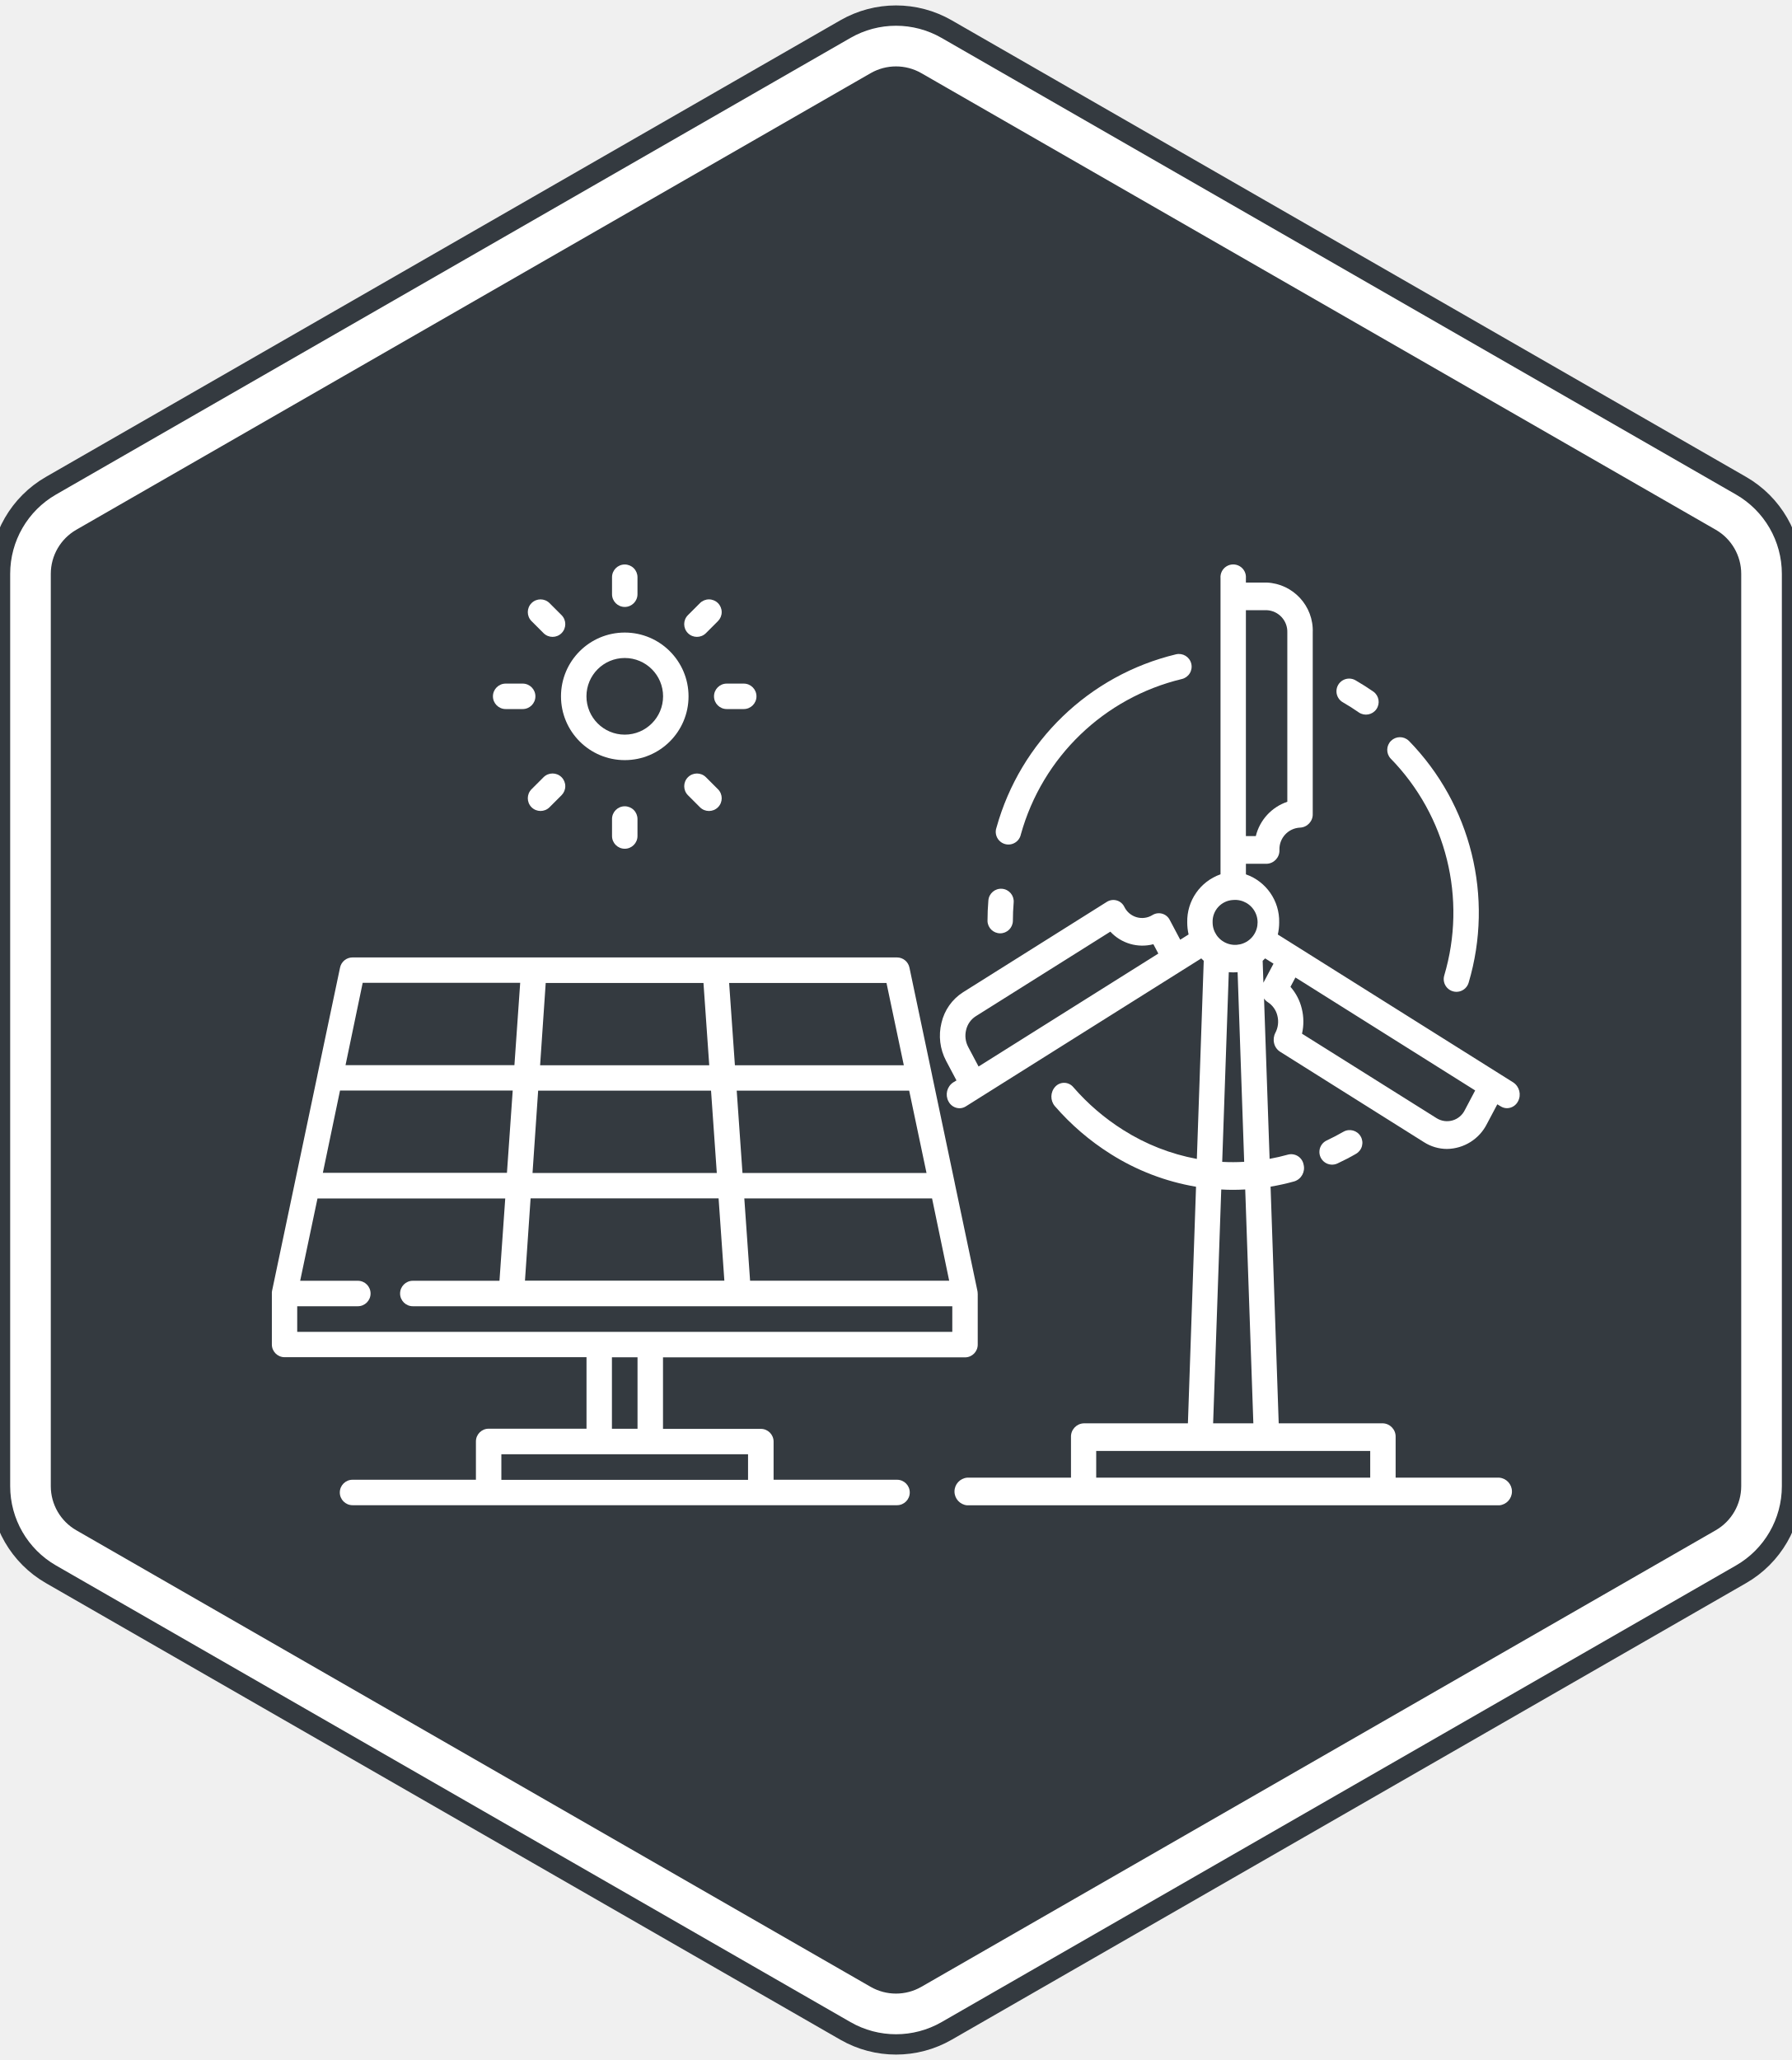
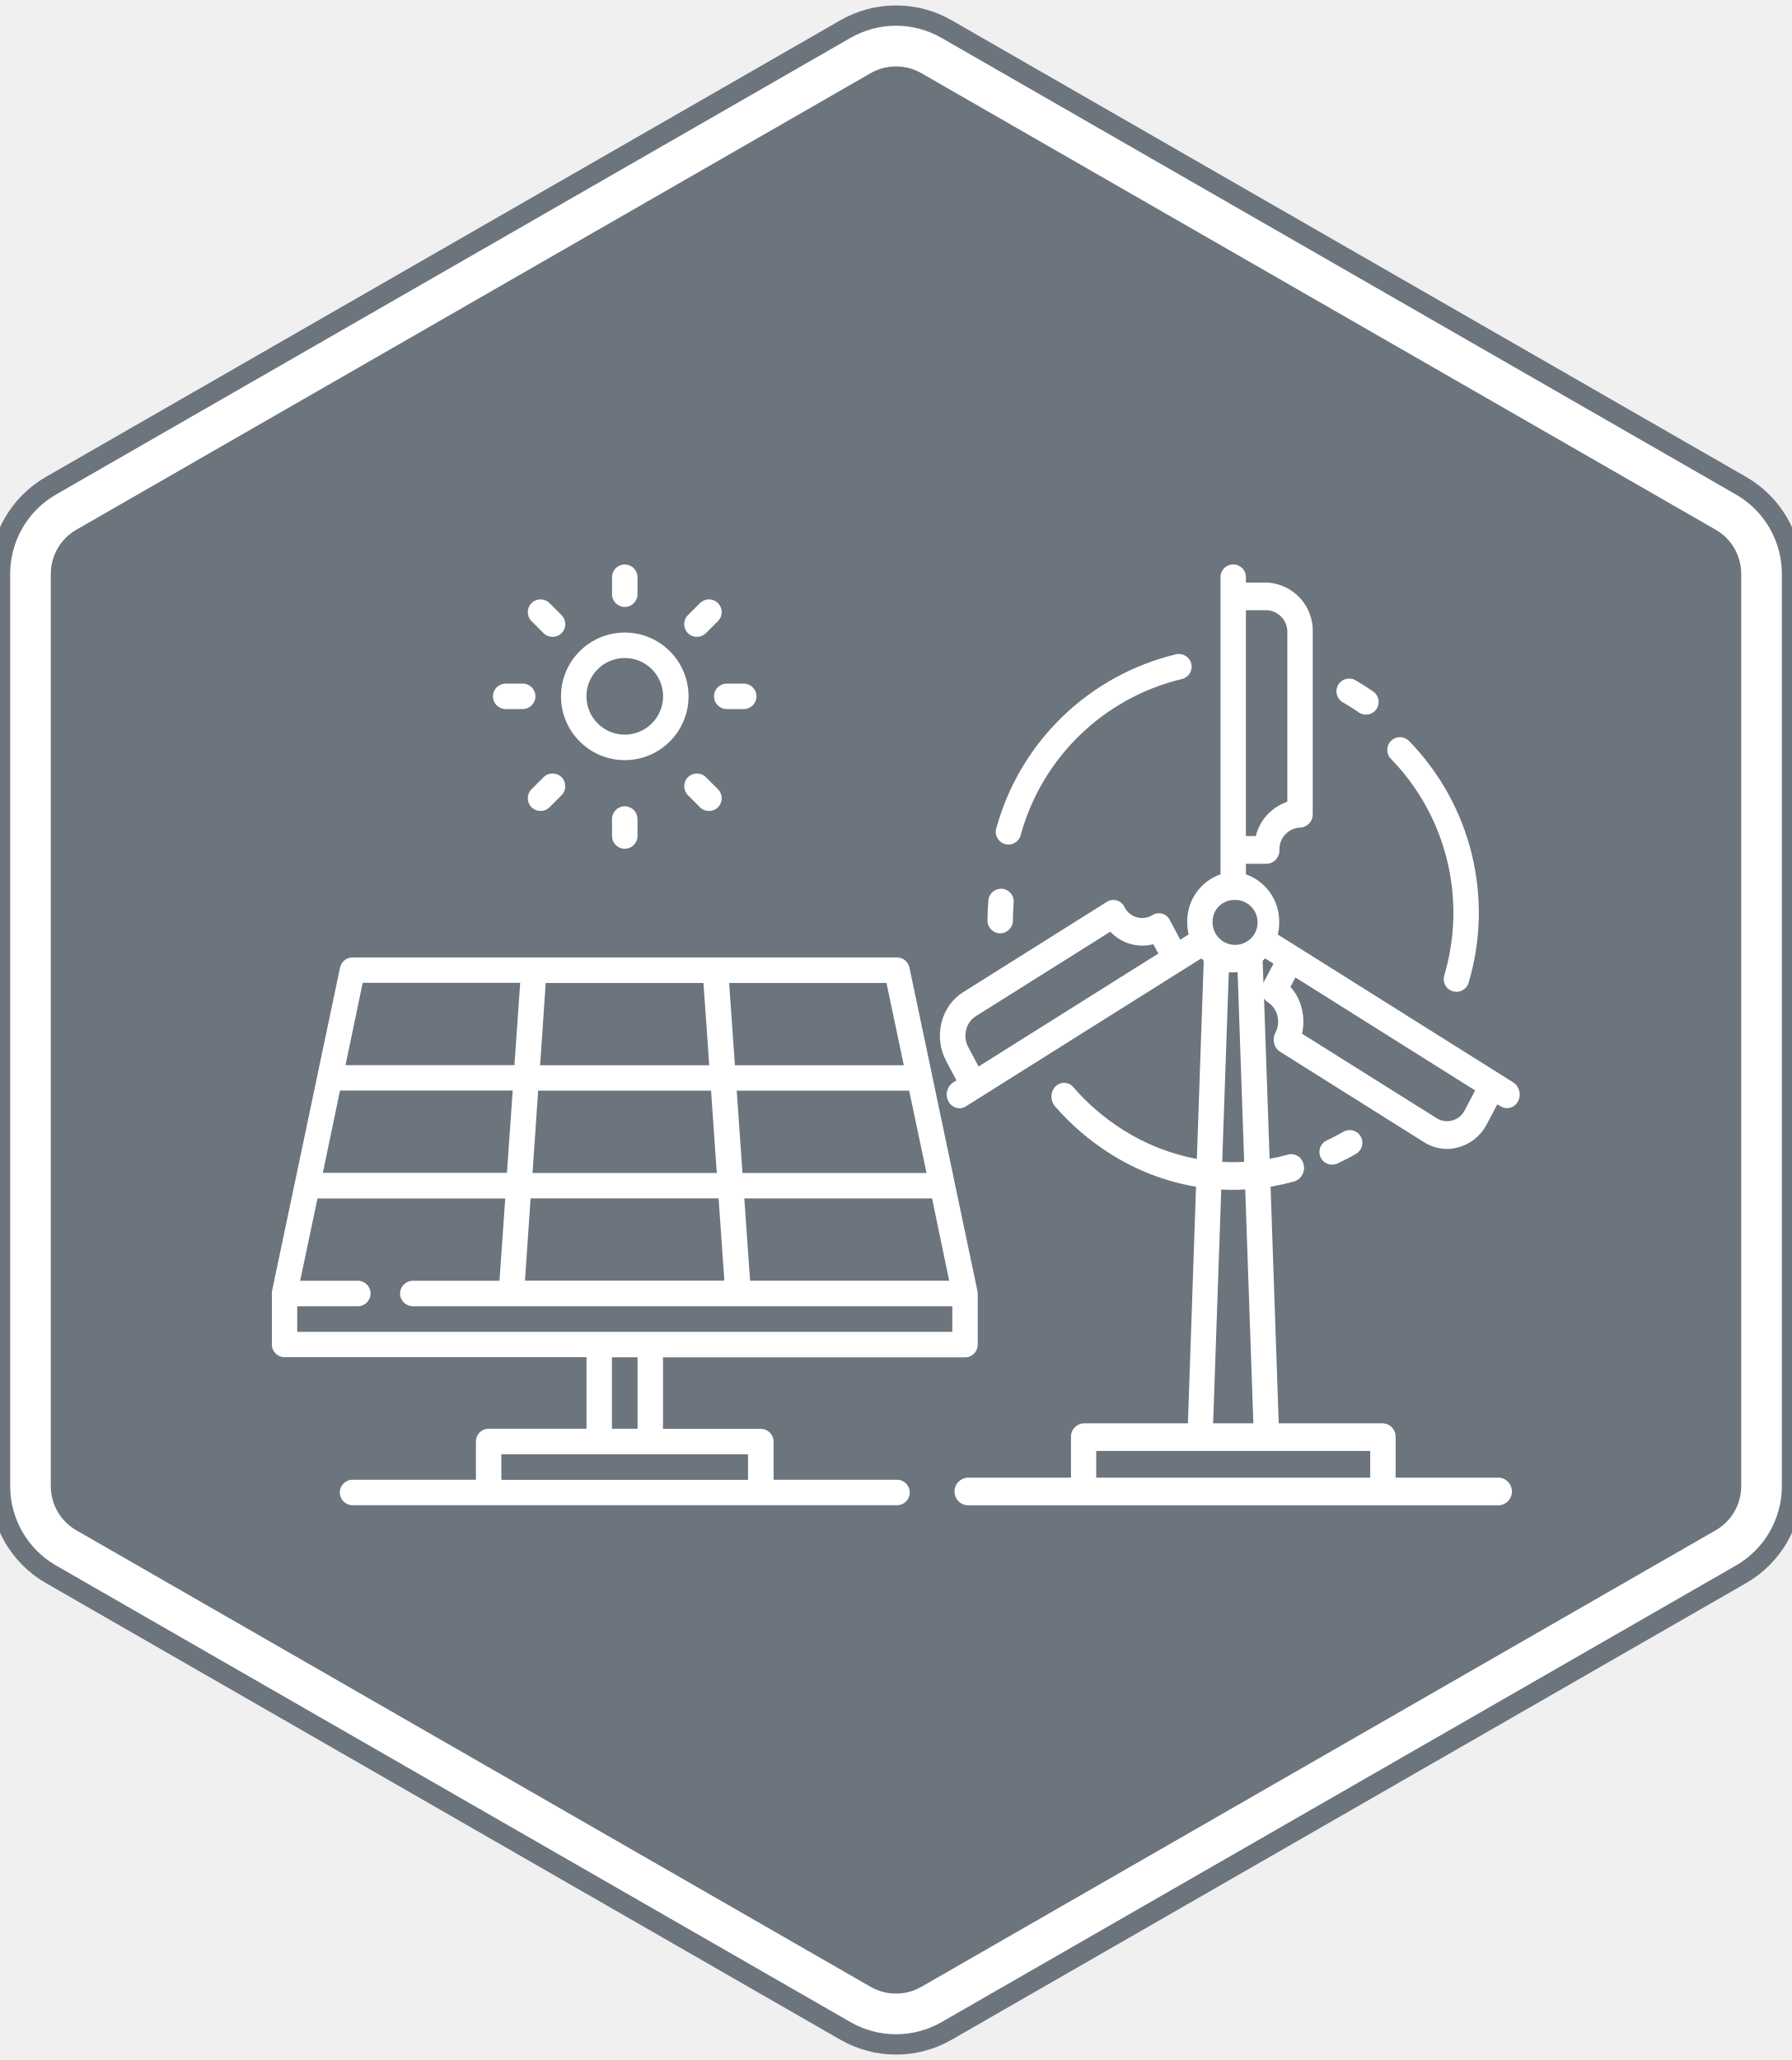
<svg xmlns="http://www.w3.org/2000/svg" width="88.202" height="101.382">
  <g data-name="Grupo 1024">
-     <g data-name="Polígono 2" fill="#343a40" stroke="#343a40">
+     <g data-name="Polígono 2" fill="#6c757d" stroke="#6c757d">
      <path d="M1.5 73.143V28.239a3.51 3.51 0 011.757-3.035l39.1-22.472a3.512 3.512 0 013.489 0l39.101 22.472a3.509 3.509 0 011.756 3.035v44.904a3.51 3.51 0 01-1.756 3.035L45.846 98.649a3.512 3.512 0 01-3.488 0L3.257 76.178A3.509 3.509 0 011.5 73.143z" />
      <path d="M85.203 28.239c0-.714-.384-1.379-1.003-1.734L45.098 4.033a2.007 2.007 0 00-1.993 0l-39.1 22.472A2.005 2.005 0 003 28.239v44.904c0 .714.384 1.378 1.003 1.734l39.101 22.472a2.007 2.007 0 001.993 0L84.2 74.877a2.005 2.005 0 001.003-1.734V28.239m3 0v44.904a5 5 0 01-2.509 4.335l-39.1 22.472a5 5 0 01-4.983 0L2.509 77.478a5 5 0 01-2.508-4.335V28.239a5 5 0 012.508-4.335L41.611 1.432a5 5 0 014.982 0l39.101 22.472a5 5 0 012.509 4.335z" fill="#fff" />
    </g>
    <g data-name="Grupo 535">
      <g data-name="Grupo 504">
        <g data-name="Grupo 503">
          <path data-name="Trazado 1592" d="M30.751 31.131a3.139 3.139 0 103.139 3.139 3.142 3.142 0 00-3.139-3.139zm0 5.024a1.886 1.886 0 111.886-1.886 1.888 1.888 0 01-1.886 1.886z" fill="#fff" />
        </g>
      </g>
      <g data-name="Grupo 506">
        <g data-name="Grupo 505">
          <path data-name="Trazado 1593" d="M30.75 27.781a.626.626 0 00-.626.626v.837a.626.626 0 101.253 0v-.837a.626.626 0 00-.627-.626z" fill="#fff" />
        </g>
      </g>
      <g data-name="Grupo 508">
        <g data-name="Grupo 507">
          <path data-name="Trazado 1594" d="M27.64 30.274l-.592-.592a.626.626 0 10-.886.886l.592.592a.626.626 0 10.886-.886z" fill="#fff" />
        </g>
      </g>
      <g data-name="Grupo 510">
        <g data-name="Grupo 509">
          <path data-name="Trazado 1595" d="M25.726 33.643h-.837a.626.626 0 000 1.253h.837a.626.626 0 100-1.253z" fill="#fff" />
        </g>
      </g>
      <g data-name="Grupo 512">
        <g data-name="Grupo 511">
          <path data-name="Trazado 1596" d="M27.64 38.25a.627.627 0 00-.886 0l-.592.592a.626.626 0 10.886.886l.592-.592a.626.626 0 000-.886z" fill="#fff" />
        </g>
      </g>
      <g data-name="Grupo 514">
        <g data-name="Grupo 513">
          <path data-name="Trazado 1597" d="M30.75 39.681a.626.626 0 00-.626.626v.837a.626.626 0 101.253 0v-.837a.626.626 0 00-.627-.626z" fill="#fff" />
        </g>
      </g>
      <g data-name="Grupo 516">
        <g data-name="Grupo 515">
          <path data-name="Trazado 1598" d="M35.339 38.843l-.592-.592a.626.626 0 00-.886.886l.592.592a.626.626 0 00.886-.886z" fill="#fff" />
        </g>
      </g>
      <g data-name="Grupo 518">
        <g data-name="Grupo 517">
          <path data-name="Trazado 1599" d="M36.607 33.643h-.837a.626.626 0 000 1.253h.837a.626.626 0 000-1.253z" fill="#fff" />
        </g>
      </g>
      <g data-name="Grupo 520">
        <g data-name="Grupo 519">
          <path data-name="Trazado 1600" d="M35.338 29.682a.626.626 0 00-.886 0l-.592.592a.626.626 0 10.886.886l.592-.592a.626.626 0 000-.886z" fill="#fff" />
        </g>
      </g>
      <g data-name="Grupo 522">
        <g data-name="Grupo 521">
          <path data-name="Trazado 1601" d="M48.119 63.63v-.033a.6.6 0 00-.01-.065l-1.115-5.3v-.006l-1.115-5.3v-.006l-1.116-5.3a.626.626 0 00-.613-.5h-26.8a.626.626 0 00-.613.5l-1.116 5.3v.007l-1.115 5.3-1.115 5.3a.638.638 0 00-.01.068v2.573a.626.626 0 00.626.626h14.861v3.519h-4.817a.626.626 0 00-.626.626v1.886h-6.073a.626.626 0 000 1.253h26.8a.626.626 0 000-1.253h-6.076v-1.878a.626.626 0 00-.626-.626h-4.817v-3.519h14.865a.626.626 0 00.626-.626v-2.508c0-.021-.005-.028-.005-.038zm-1.4-.6h-9.8l-.284-4.051h9.241zm-1.969-9.354l.853 4.051h-9.058l-.284-4.051zm-1.117-5.3l.853 4.051h-8.314l-.284-4.051zm-16.773 0h7.765l.284 4.051h-8.325zm-.372 5.3h8.509l.284 4.051h-9.07zm-.372 5.3h9.253l.284 4.051h-9.814zm-8.264-10.607h7.752l-.284 4.051h-8.313zm-1.116 5.3h8.5l-.284 4.051h-9.061zM36.819 71.57v1.26H24.677v-1.26h12.142zm-6.7-1.253v-3.519h1.26v3.519zm1.893-4.771H14.629v-1.26h2.984a.626.626 0 100-1.253h-2.839l.853-4.051h9.241l-.284 4.051h-4.265a.626.626 0 100 1.253h26.553v1.26H32.014z" fill="#fff" />
        </g>
      </g>
      <g data-name="Grupo 524">
        <g data-name="Grupo 523">
          <path data-name="Trazado 1606" d="M74.485 53.273l-.705-.443-9.8-6.156-1.086-.682a2.666 2.666 0 00.067-.595 2.446 2.446 0 00-1.637-2.366v-.52h1.025a.654.654 0 00.625-.68 1.063 1.063 0 011.014-1.1.654.654 0 00.625-.68v-8.917a2.372 2.372 0 00-2.265-2.464h-1.025v-.209a.627.627 0 10-1.249 0v14.568a2.446 2.446 0 00-1.638 2.366 2.666 2.666 0 00.067.594l-.412.259-.512-.966a.6.6 0 00-.853-.249.971.971 0 01-1.385-.4.6.6 0 00-.856-.252l-7.091 4.457a2.431 2.431 0 00-1.054 1.5 2.638 2.638 0 00.226 1.869l.512.966-.166.1a.714.714 0 00-.229.929.617.617 0 00.542.34.583.583 0 00.312-.091l.706-.444 9.929-6.24.954-.6q.059.062.122.119l-.339 9.75a10.282 10.282 0 01-3.624-1.424 11.046 11.046 0 01-2.458-2.109.589.589 0 00-.883-.026.723.723 0 00-.024.961 12.32 12.32 0 002.74 2.352 11.45 11.45 0 004.209 1.615l-.4 11.644h-5.13a.654.654 0 00-.625.68v1.994h-5.115a.683.683 0 000 1.36h26.2a.683.683 0 000-1.36h-5.106v-1.995a.654.654 0 00-.625-.68h-5.13l-.4-11.647a11.387 11.387 0 001.175-.262.687.687 0 00.449-.828.622.622 0 00-.761-.489q-.454.127-.911.21l-.274-7.89a.647.647 0 00.186.18 1.089 1.089 0 01.472.67 1.182 1.182 0 01-.1.837.732.732 0 00-.062.516.675.675 0 00.291.413l7.091 4.457a2.11 2.11 0 001.128.33 2.236 2.236 0 001.964-1.231l.512-.966.166.1a.584.584 0 00.312.091.617.617 0 00.542-.34.714.714 0 00-.233-.926zm-26.32-.785l-.512-.966a1.182 1.182 0 01-.1-.837 1.089 1.089 0 01.472-.67l6.626-4.164a2.147 2.147 0 002.118.618l.244.46zM61.323 30.03h1.025a1.063 1.063 0 011.014 1.1v8.329a2.382 2.382 0 00-1.551 1.688h-.488V30.03zm-.625 14.262a1.107 1.107 0 11-1.013 1.1 1.062 1.062 0 011.014-1.1zm-.013 14.265c.2 0 .4-.007.605-.018l.4 11.509h-1.98l.4-11.508c.19.011.381.017.575.017zm-.528-1.376l.324-9.336a2.036 2.036 0 00.434 0l.324 9.334a9.85 9.85 0 01-1.082.002zm7.285 14.227v1.314H53.955v-1.314zm-5.257-23.044l-.037-1.078c.042-.038.082-.078.121-.119l.413.26zm9.913 6.269a.971.971 0 01-1.385.4l-6.628-4.16a2.661 2.661 0 00-.011-1.233 2.513 2.513 0 00-.557-1.074l.244-.459.321.2 8.526 5.359z" fill="#fff" />
        </g>
      </g>
      <g data-name="Grupo 526">
        <g data-name="Grupo 525">
          <path data-name="Trazado 1607" d="M69.332 36.449a.625.625 0 00-.892.874 10.856 10.856 0 012.647 10.681.626.626 0 101.2.357 12.106 12.106 0 00-2.952-11.912z" fill="#fff" />
        </g>
      </g>
      <g data-name="Grupo 528">
        <g data-name="Grupo 527">
          <path data-name="Trazado 1608" d="M67.601 34.041a12.327 12.327 0 00-.863-.549.625.625 0 10-.626 1.081c.263.152.524.318.774.492a.625.625 0 00.715-1.025z" fill="#fff" />
        </g>
      </g>
      <g data-name="Grupo 530">
        <g data-name="Grupo 529">
          <path data-name="Trazado 1609" d="M58.635 32.664a.625.625 0 00-.753-.462 12.106 12.106 0 00-8.833 8.52.625.625 0 101.2.335 10.856 10.856 0 017.921-7.639.625.625 0 00.465-.754z" fill="#fff" />
        </g>
      </g>
      <g data-name="Grupo 532">
        <g data-name="Grupo 531">
          <path data-name="Trazado 1610" d="M49.323 43.741a.625.625 0 00-.675.57c-.029.339-.043.683-.043 1.022a.625.625 0 001.249 0c0-.3.013-.612.039-.916a.625.625 0 00-.57-.676z" fill="#fff" />
        </g>
      </g>
      <g data-name="Grupo 534">
        <g data-name="Grupo 533">
          <path data-name="Trazado 1611" d="M66.973 55.929a.625.625 0 00-.853-.229c-.264.152-.537.295-.813.424a.625.625 0 10.53 1.132c.307-.144.612-.3.907-.472a.625.625 0 00.229-.855z" fill="#fff" />
        </g>
      </g>
    </g>
  </g>
</svg>
